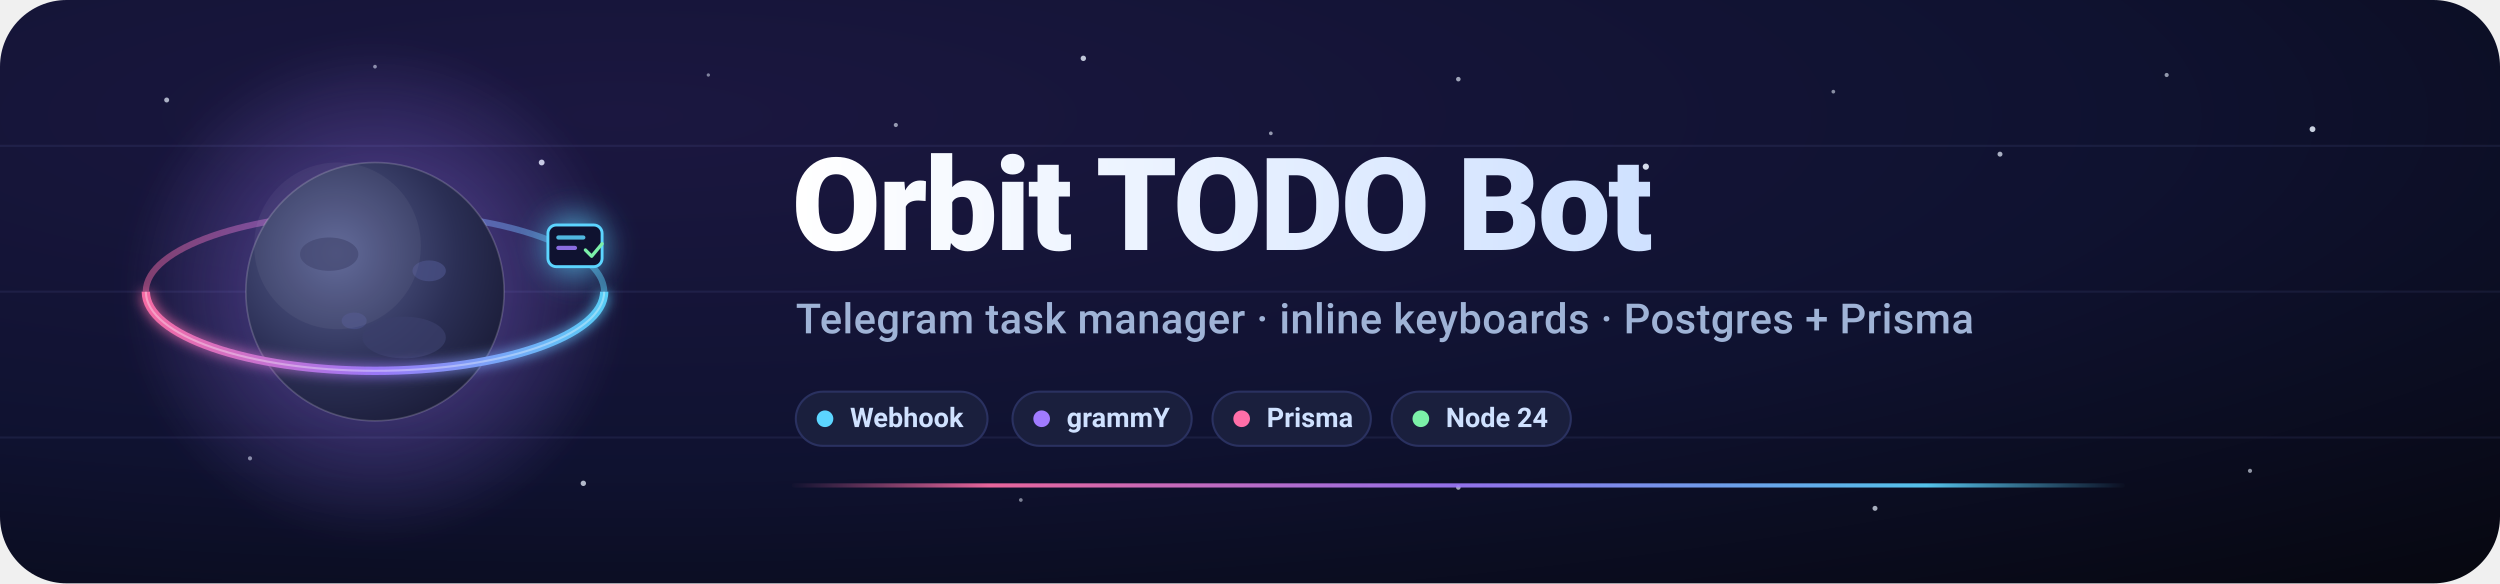
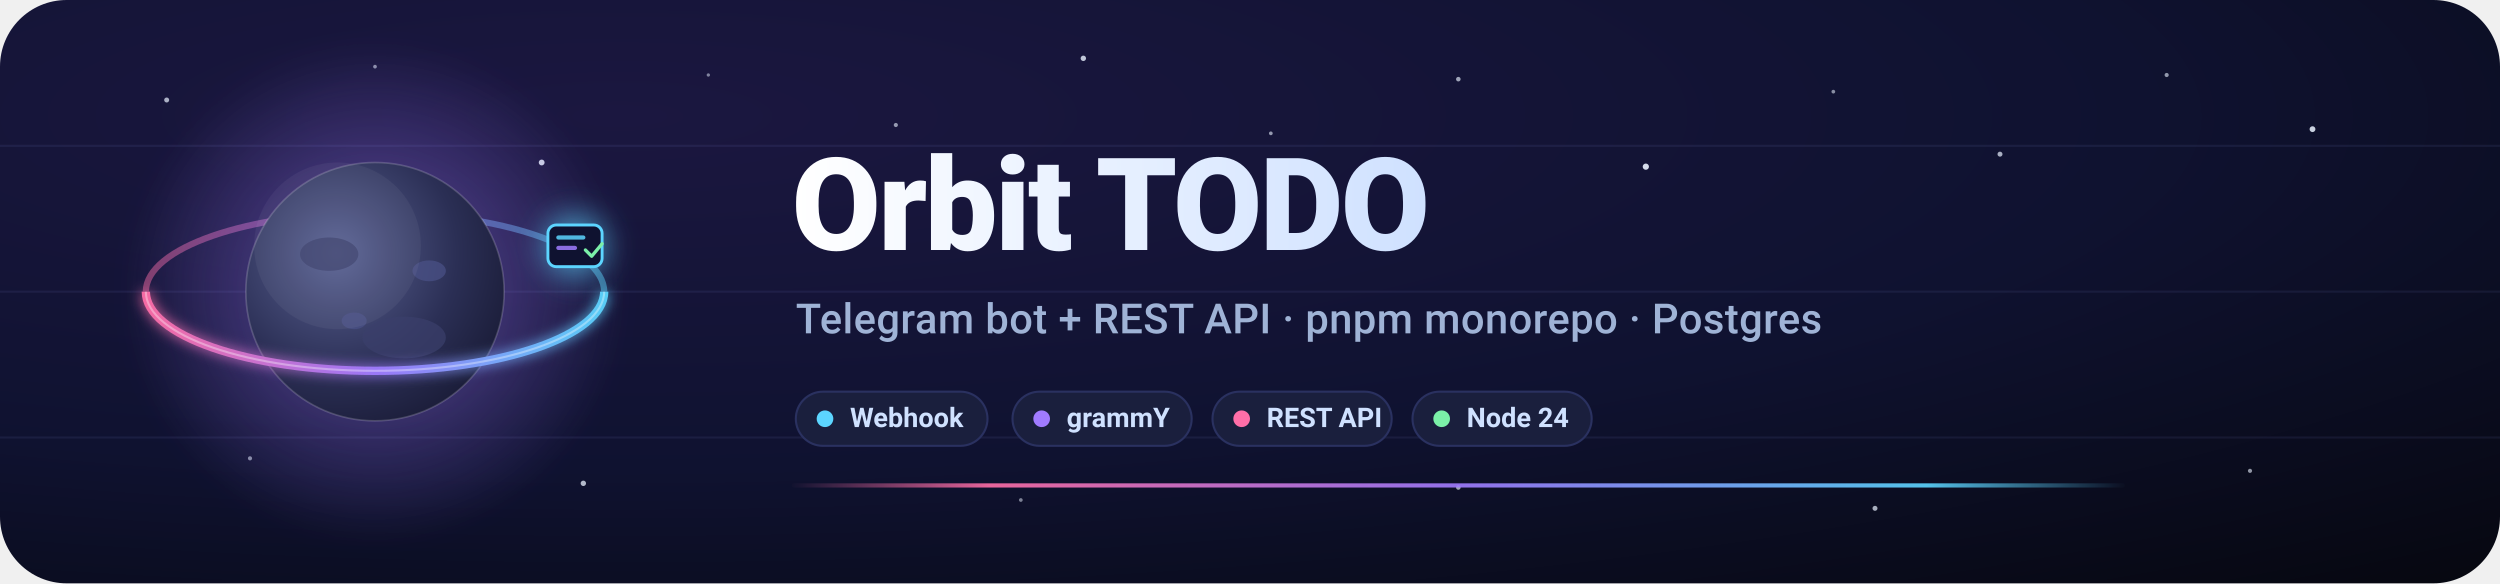
- <svg xmlns="http://www.w3.org/2000/svg" width="1200" height="280" viewBox="0 0 1200 280" role="img" aria-label="Orbit TODO Bot">
+ <svg xmlns="http://www.w3.org/2000/svg" width="1200" height="280" viewBox="0 0 1200 280" role="img" aria-label="Orbit TODO">
  <defs>
    <radialGradient id="bg" cx="0.25" cy="0.2" r="1.1">
      <stop offset="0" stop-color="#1b1740" />
      <stop offset="0.55" stop-color="#0f1230" />
      <stop offset="1" stop-color="#06070f" />
    </radialGradient>
    <linearGradient id="orbit" x1="0" y1="0" x2="1" y2="0">
      <stop offset="0" stop-color="#ff6ea8" />
      <stop offset="0.5" stop-color="#a07bff" />
      <stop offset="1" stop-color="#5cd5ff" />
    </linearGradient>
    <linearGradient id="title" x1="0" y1="0" x2="1" y2="0">
      <stop offset="0" stop-color="#ffffff" />
      <stop offset="1" stop-color="#cfe1ff" />
    </linearGradient>
    <linearGradient id="accent" x1="0" y1="0" x2="1" y2="0">
      <stop offset="0" stop-color="#ff6ea8" stop-opacity="0" />
      <stop offset="0.15" stop-color="#ff6ea8" />
      <stop offset="0.5" stop-color="#a07bff" />
      <stop offset="0.85" stop-color="#5cd5ff" />
      <stop offset="1" stop-color="#5cd5ff" stop-opacity="0" />
    </linearGradient>
    <radialGradient id="planet" cx="0.35" cy="0.35" r="0.85">
      <stop offset="0" stop-color="#5b6394" />
      <stop offset="0.55" stop-color="#2b2f55" />
      <stop offset="1" stop-color="#13142b" />
    </radialGradient>
    <radialGradient id="planetGlow" cx="0.5" cy="0.5" r="0.5">
      <stop offset="0" stop-color="#a07bff" stop-opacity="0.55" />
      <stop offset="1" stop-color="#a07bff" stop-opacity="0" />
    </radialGradient>
    <radialGradient id="satGlow" cx="0.5" cy="0.5" r="0.5">
      <stop offset="0" stop-color="#5cd5ff" stop-opacity="0.9" />
      <stop offset="1" stop-color="#5cd5ff" stop-opacity="0" />
    </radialGradient>
    <filter id="soft" x="-20%" y="-20%" width="140%" height="140%">
      <feGaussianBlur stdDeviation="6" />
    </filter>
    <filter id="glow" x="-50%" y="-50%" width="200%" height="200%">
      <feGaussianBlur stdDeviation="3" result="b" />
      <feMerge>
        <feMergeNode in="b" />
        <feMergeNode in="SourceGraphic" />
      </feMerge>
    </filter>
  </defs>
  <rect width="1200" height="280" rx="32" fill="url(#bg)" />
  <g opacity="0.08" stroke="#9aa7ff" stroke-width="1">
    <line x1="0" y1="70" x2="1200" y2="70" />
    <line x1="0" y1="140" x2="1200" y2="140" />
    <line x1="0" y1="210" x2="1200" y2="210" />
  </g>
  <g fill="#eaf2ff">
    <circle cx="80" cy="48" r="1.2" opacity="0.7" />
    <circle cx="180" cy="32" r="0.9" opacity="0.55" />
    <circle cx="260" cy="78" r="1.4" opacity="0.85" />
    <circle cx="340" cy="36" r="0.8" opacity="0.5" />
    <circle cx="430" cy="60" r="1" opacity="0.6" />
    <circle cx="520" cy="28" r="1.3" opacity="0.8" />
    <circle cx="610" cy="64" r="0.9" opacity="0.6" />
    <circle cx="700" cy="38" r="1.1" opacity="0.65" />
    <circle cx="790" cy="80" r="1.5" opacity="0.9" />
    <circle cx="880" cy="44" r="0.9" opacity="0.55" />
    <circle cx="960" cy="74" r="1.2" opacity="0.7" />
    <circle cx="1040" cy="36" r="1" opacity="0.6" />
    <circle cx="1110" cy="62" r="1.4" opacity="0.85" />
    <circle cx="120" cy="220" r="1" opacity="0.55" />
    <circle cx="280" cy="232" r="1.3" opacity="0.75" />
    <circle cx="490" cy="240" r="0.9" opacity="0.5" />
    <circle cx="700" cy="234" r="1.1" opacity="0.65" />
    <circle cx="900" cy="244" r="1.2" opacity="0.7" />
    <circle cx="1080" cy="226" r="1" opacity="0.6" />
  </g>
  <g transform="translate(180 140)">
    <circle cx="0" cy="0" r="120" fill="url(#planetGlow)" filter="url(#soft)" />
    <path d="M -110 0 A 110 38 0 0 1 110 0" fill="none" stroke="url(#orbit)" stroke-width="3" opacity="0.45" />
    <circle cx="0" cy="0" r="62" fill="url(#planet)" />
    <g opacity="0.7">
      <ellipse cx="-22" cy="-18" rx="14" ry="8" fill="#3a3f6b" />
      <ellipse cx="14" cy="22" rx="20" ry="10" fill="#3a3f6b" />
      <ellipse cx="26" cy="-10" rx="8" ry="5" fill="#4a5188" />
      <ellipse cx="-10" cy="14" rx="6" ry="4" fill="#4a5188" />
    </g>
    <circle cx="0" cy="0" r="62" fill="none" stroke="#ffffff" stroke-width="0.8" opacity="0.18" />
    <circle cx="-18" cy="-22" r="40" fill="#ffffff" opacity="0.05" />
    <path d="M -110 0 A 110 38 0 0 0 110 0" fill="none" stroke="url(#orbit)" stroke-width="4" opacity="0.95" filter="url(#glow)" />
    <path d="M -110 0 A 110 38 0 0 0 110 0" fill="none" stroke="#ffffff" stroke-width="1" opacity="0.35" />
    <g transform="translate(96 -22)">
      <circle cx="0" cy="0" r="22" fill="url(#satGlow)" filter="url(#soft)" />
      <g transform="translate(-13 -10)">
        <rect x="0" y="0" width="26" height="20" rx="4" fill="#0f1230" stroke="#5cd5ff" stroke-width="1.4" />
        <rect x="4" y="5" width="14" height="2" rx="1" fill="#5cd5ff" opacity="0.85" />
        <rect x="4" y="10" width="10" height="2" rx="1" fill="#a07bff" opacity="0.85" />
        <path d="M 18 12 L 21 15 L 26 9" fill="none" stroke="#7bf0a8" stroke-width="1.6" stroke-linecap="round" stroke-linejoin="round" />
      </g>
    </g>
  </g>
  <g font-family="ui-sans-serif, system-ui, -apple-system, Segoe UI, Roboto, Ubuntu, Cantarell, Noto Sans, Arial">
-     <text x="380" y="120" fill="url(#title)" font-size="62" font-weight="800" letter-spacing="-1.2">Orbit TODO Bot</text>
+     <text x="380" y="120" fill="url(#title)" font-size="62" font-weight="800" letter-spacing="-1.2">Orbit TODO</text>
    <text x="382" y="160" fill="#9fb3d6" font-size="20" font-weight="500" letter-spacing="0.2">
-       Telegram task manager · inline keyboards · Postgres + Prisma
+       Telegram bot + REST API · pnpm monorepo · Postgres
    </text>
    <g transform="translate(382 188)" font-size="13" font-weight="600">
      <g>
        <rect x="0" y="0" width="92" height="26" rx="13" fill="#1a1f3d" stroke="#2a3160" />
        <circle cx="14" cy="13" r="4" fill="#5cd5ff" />
        <text x="26" y="17" fill="#cfe1ff">Webhook</text>
      </g>
      <g transform="translate(104 0)">
        <rect x="0" y="0" width="86" height="26" rx="13" fill="#1a1f3d" stroke="#2a3160" />
        <circle cx="14" cy="13" r="4" fill="#a07bff" />
        <text x="26" y="17" fill="#cfe1ff">grammY</text>
      </g>
      <g transform="translate(200 0)">
-         <rect x="0" y="0" width="76" height="26" rx="13" fill="#1a1f3d" stroke="#2a3160" />
+         <rect x="0" y="0" width="86" height="26" rx="13" fill="#1a1f3d" stroke="#2a3160" />
        <circle cx="14" cy="13" r="4" fill="#ff6ea8" />
-         <text x="26" y="17" fill="#cfe1ff">Prisma</text>
+         <text x="26" y="17" fill="#cfe1ff">REST API</text>
      </g>
-       <g transform="translate(286 0)">
+       <g transform="translate(296 0)">
        <rect x="0" y="0" width="86" height="26" rx="13" fill="#1a1f3d" stroke="#2a3160" />
        <circle cx="14" cy="13" r="4" fill="#7bf0a8" />
        <text x="26" y="17" fill="#cfe1ff">Node 24</text>
      </g>
    </g>
  </g>
  <rect x="380" y="232" width="640" height="2" rx="1" fill="url(#accent)" opacity="0.9" />
</svg>
